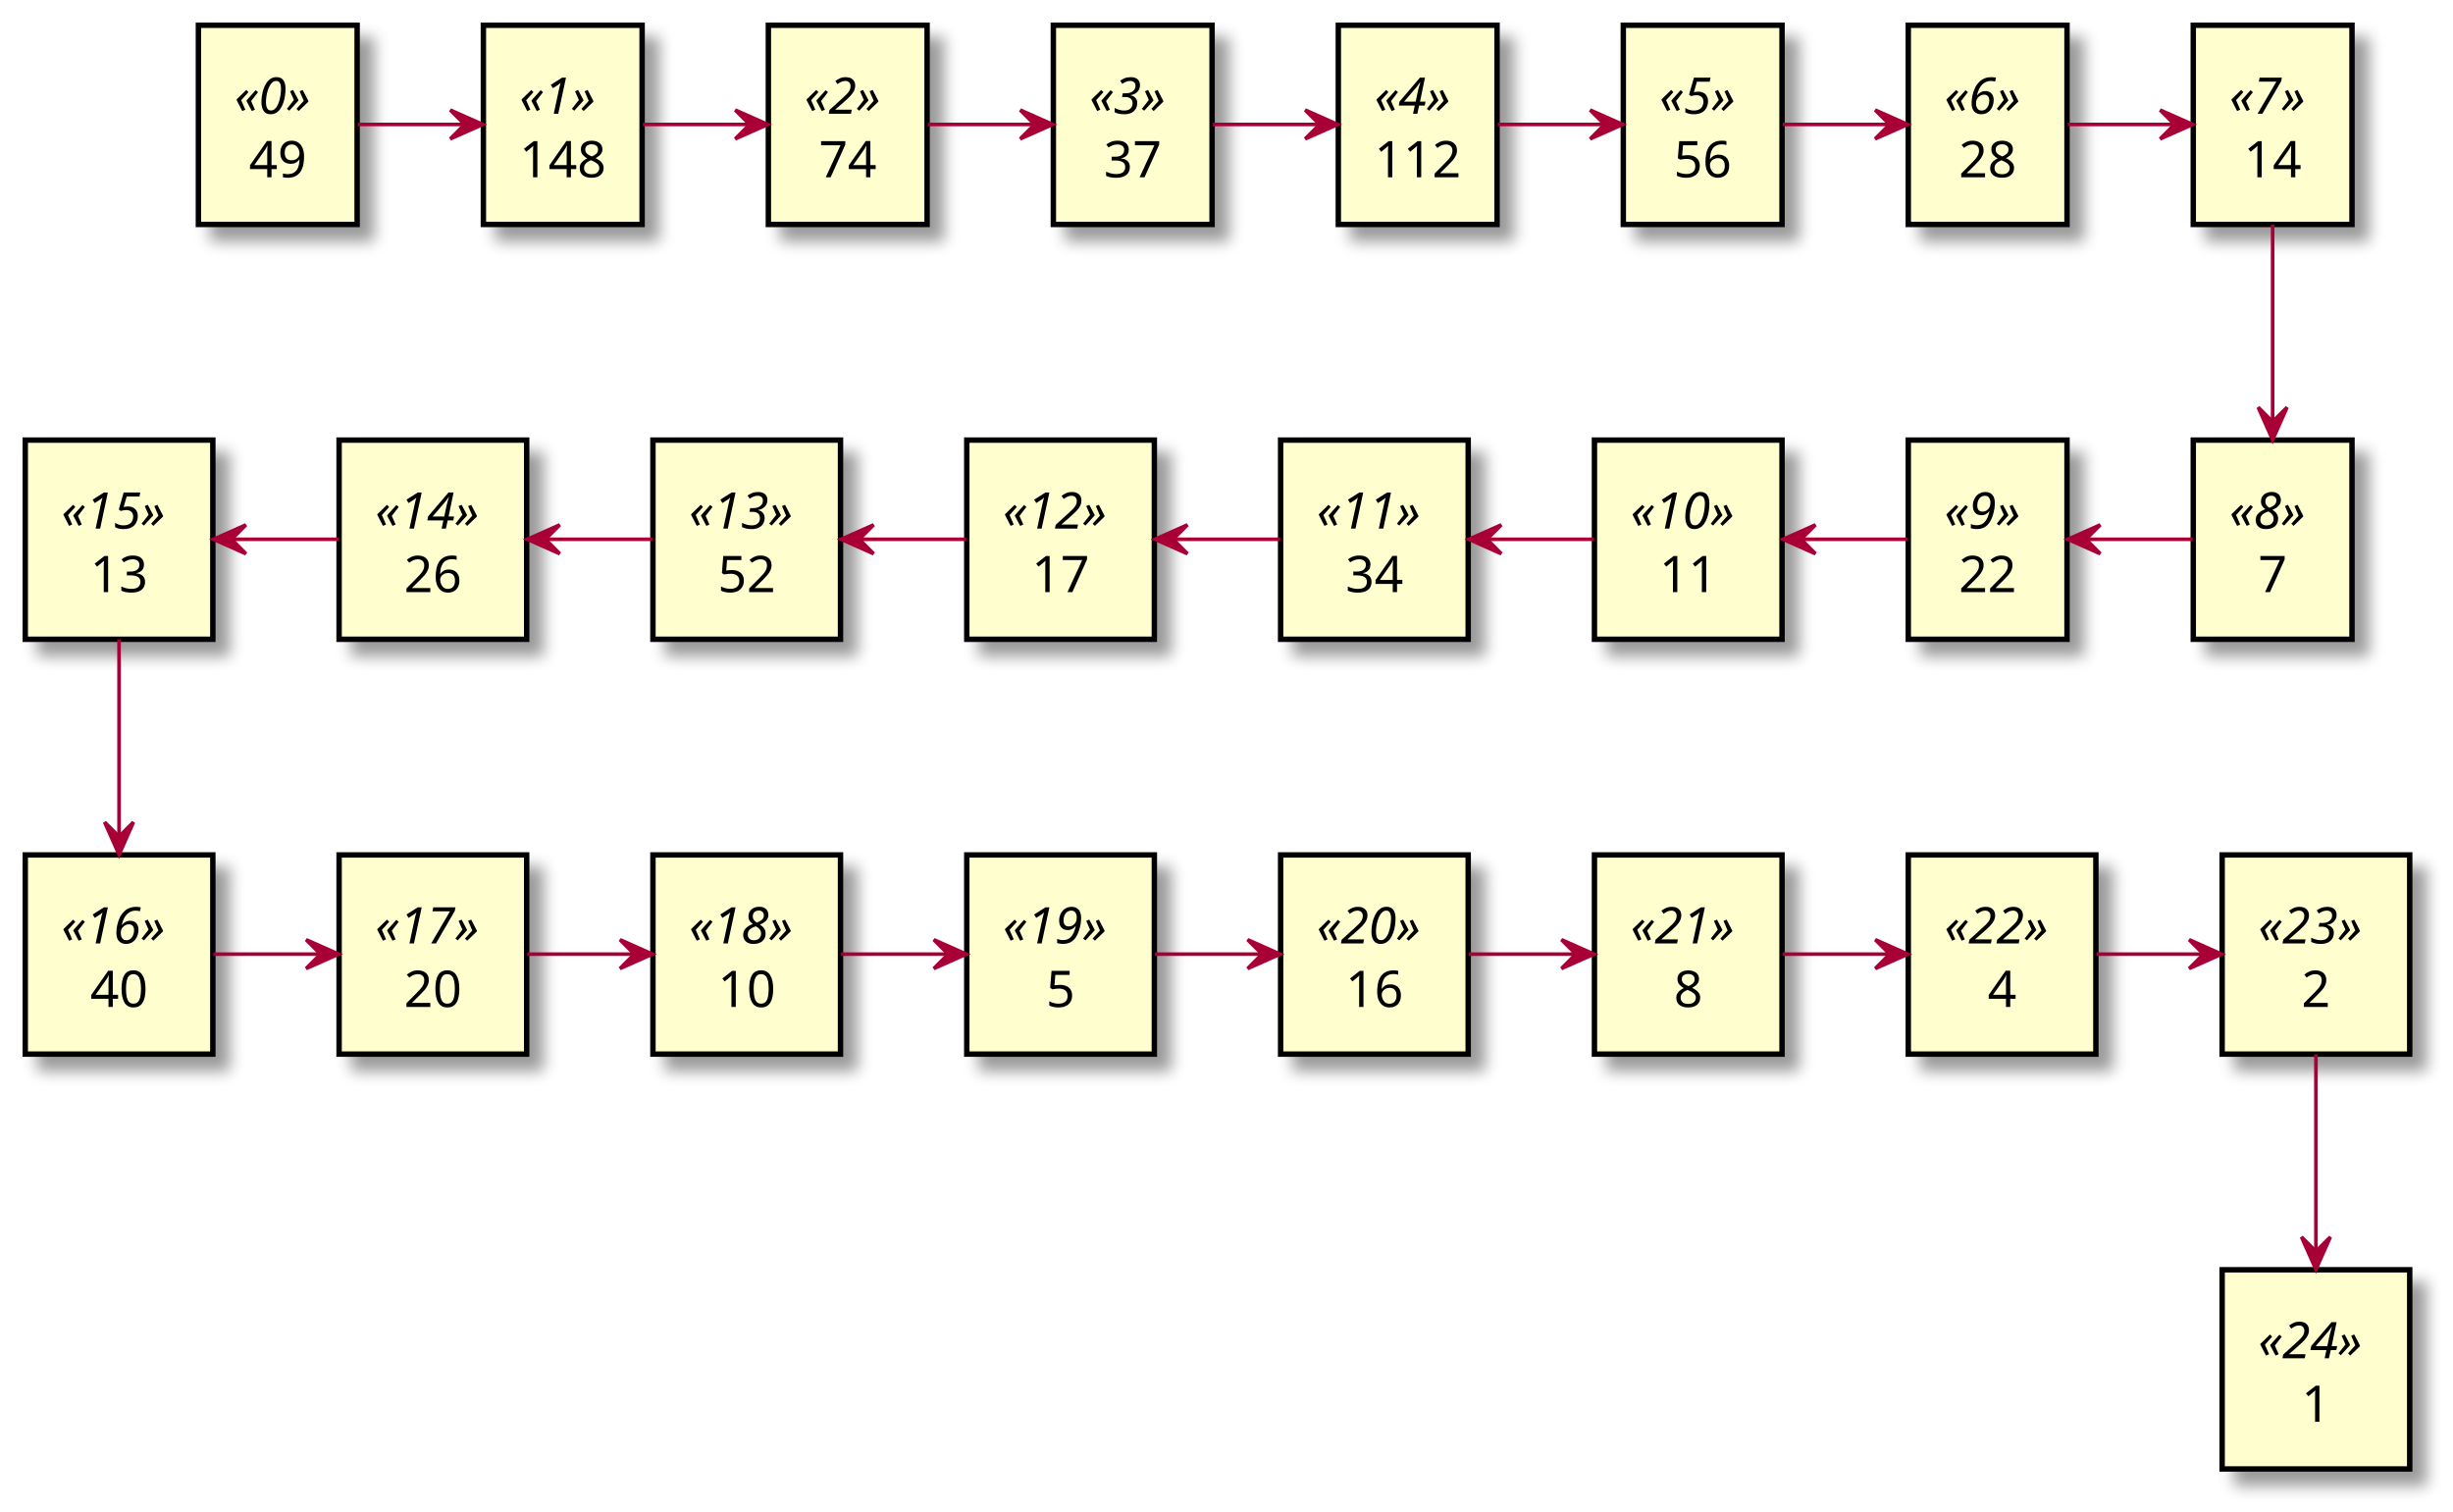
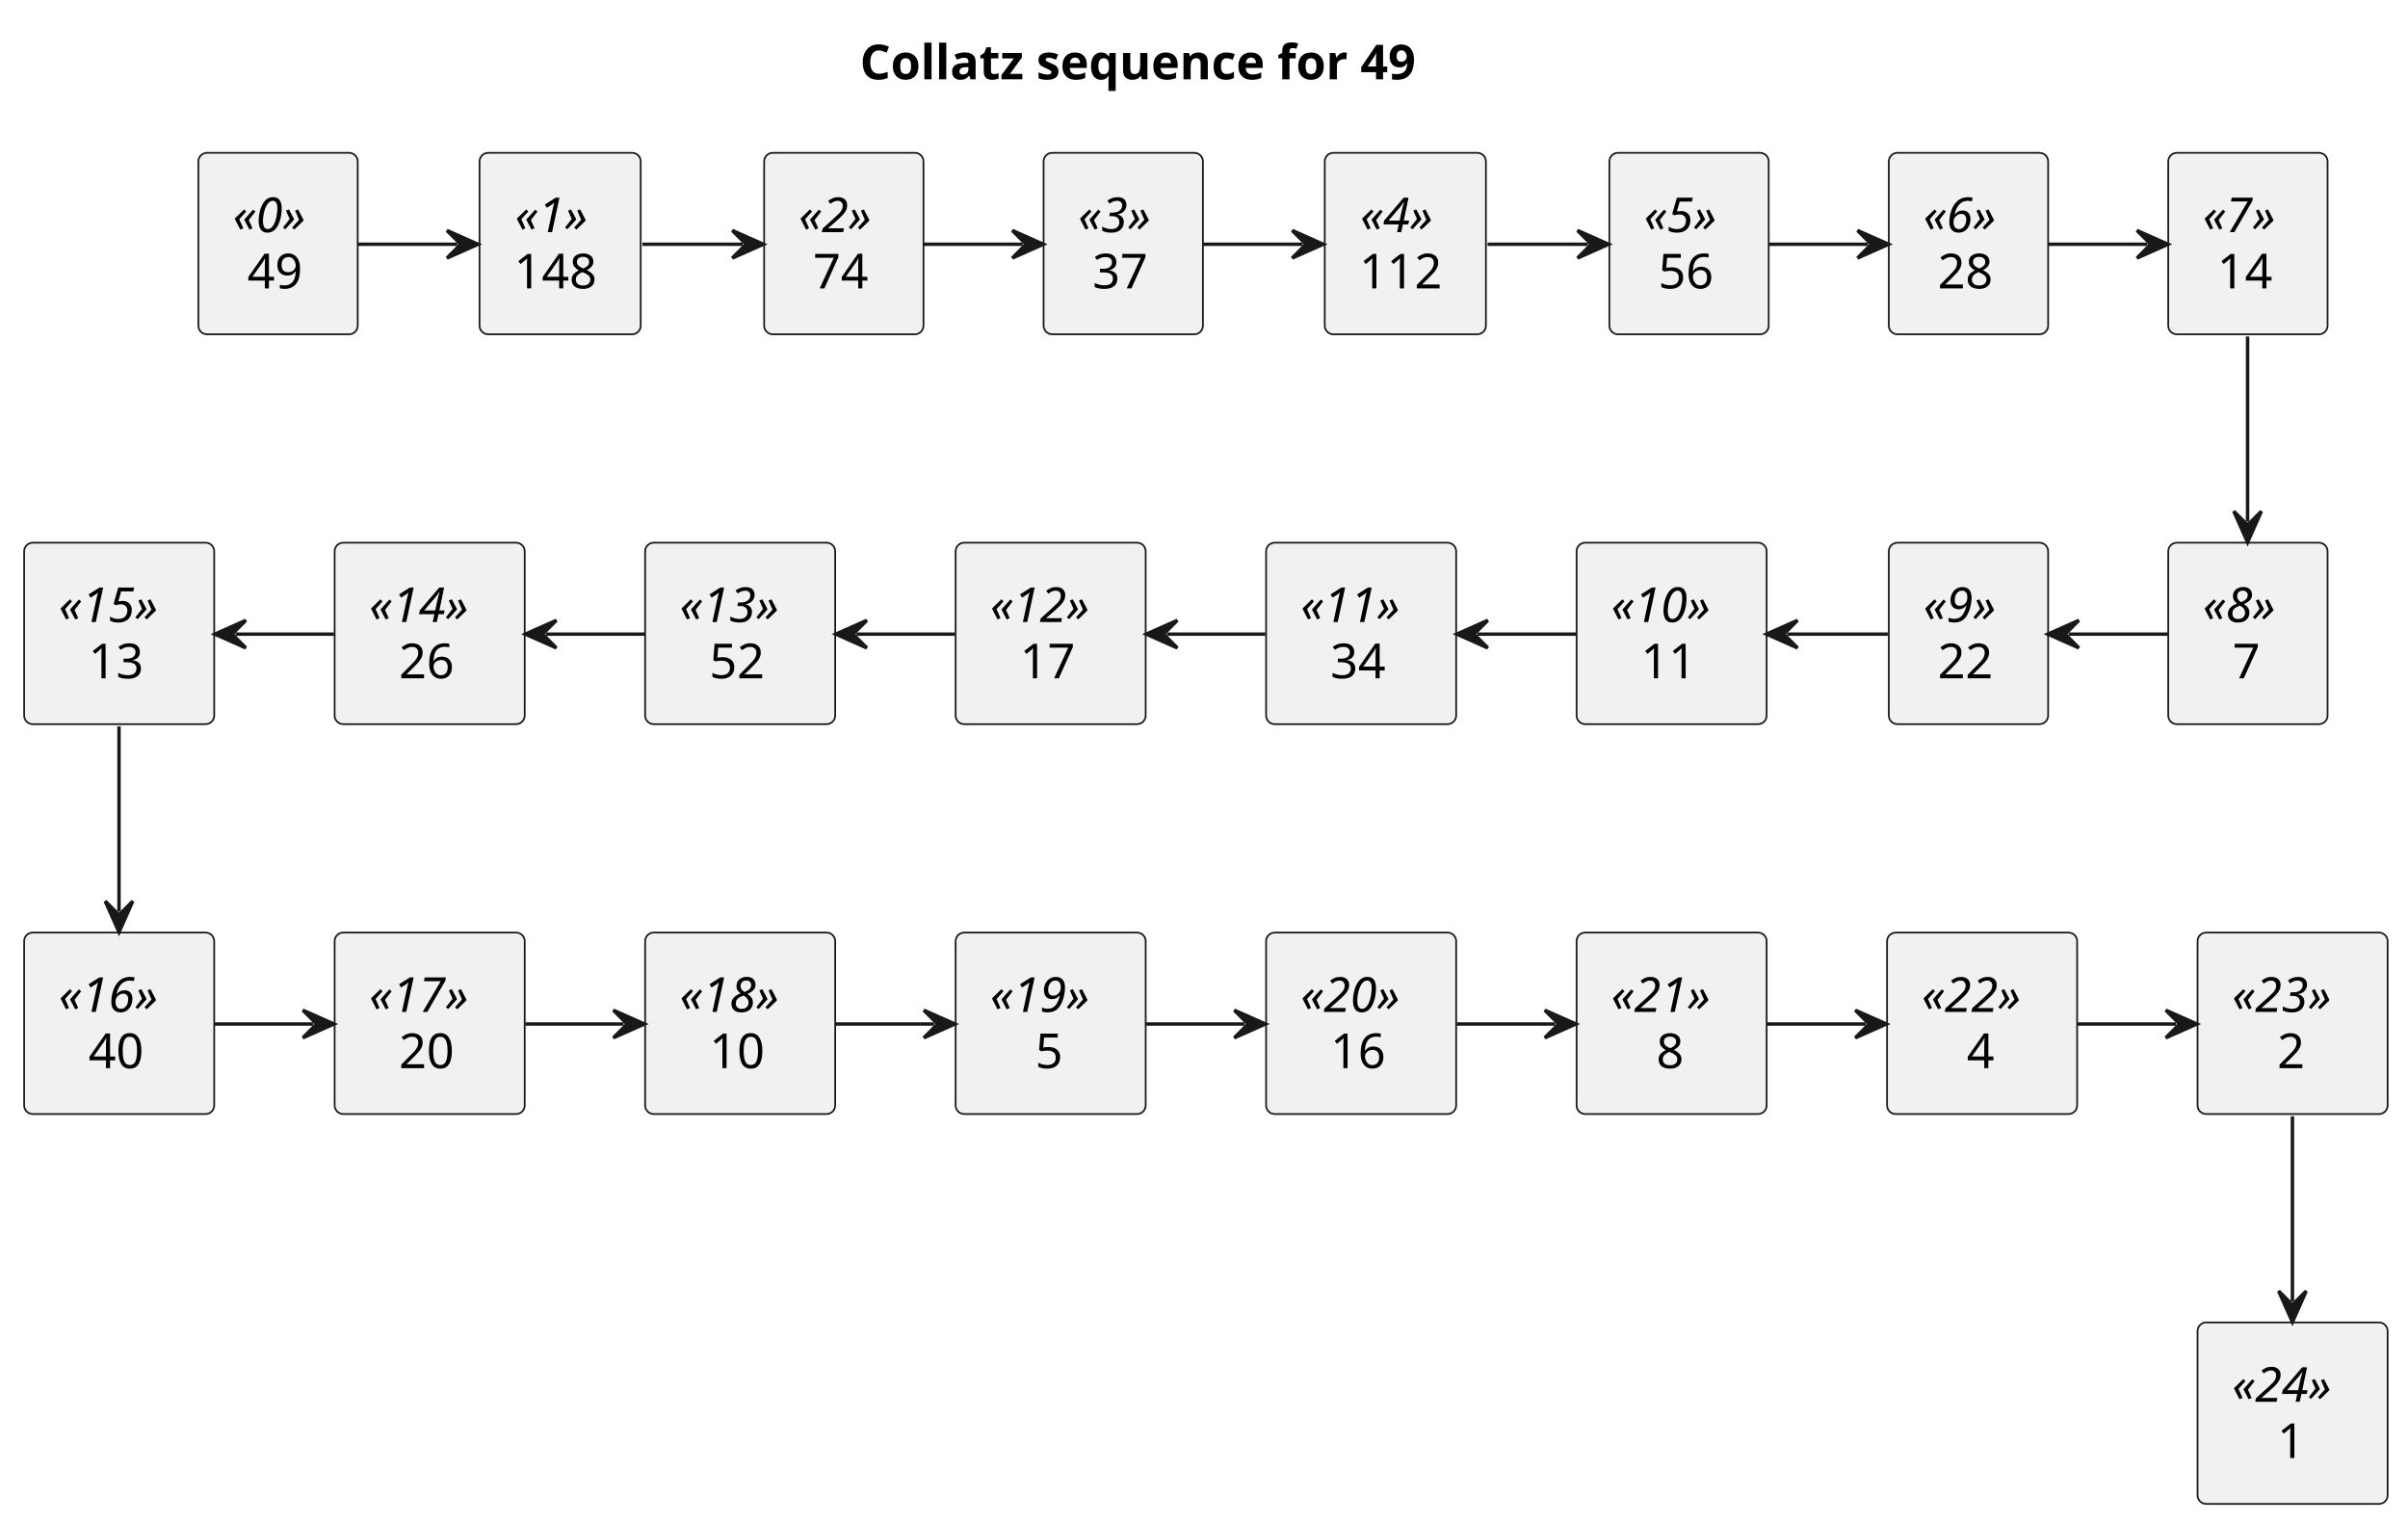
- <svg xmlns="http://www.w3.org/2000/svg" contentScriptType="application/ecmascript" contentStyleType="text/css" height="419px" preserveAspectRatio="none" style="width:680px;height:419px;background:#FFFFFF;" version="1.1" viewBox="0 0 680 419" width="680px" zoomAndPan="magnify">
-   <defs>
-     <filter height="300%" id="f8ib0x39ztjgq" width="300%" x="-1" y="-1">
-       <feGaussianBlur result="blurOut" stdDeviation="2.0" />
-       <feColorMatrix in="blurOut" result="blurOut2" type="matrix" values="0 0 0 0 0 0 0 0 0 0 0 0 0 0 0 0 0 0 .4 0" />
-       <feOffset dx="4.0" dy="4.0" in="blurOut2" result="blurOut3" />
-       <feBlend in="SourceGraphic" in2="blurOut3" mode="normal" />
-     </filter>
-   </defs>
+ <svg xmlns="http://www.w3.org/2000/svg" contentStyleType="text/css" height="441px" preserveAspectRatio="none" style="width:698px;height:441px;background:#FFFFFF;" version="1.1" viewBox="0 0 698 441" width="698px" zoomAndPan="magnify">
+   <defs />
  <g>
-     <rect fill="#FEFECE" filter="url(#f8ib0x39ztjgq)" height="55.219" style="stroke:#000000;stroke-width:1.5;" width="44" x="55" y="7" />
-     <text fill="#000000" font-family="sans-serif" font-size="14" font-style="italic" lengthAdjust="spacing" textLength="24" x="65" y="31.533">«0»</text>
-     <text fill="#000000" font-family="sans-serif" font-size="14" lengthAdjust="spacing" textLength="16" x="69" y="49.143">49</text>
-     <rect fill="#FEFECE" filter="url(#f8ib0x39ztjgq)" height="55.219" style="stroke:#000000;stroke-width:1.5;" width="44" x="134" y="7" />
-     <text fill="#000000" font-family="sans-serif" font-size="14" font-style="italic" lengthAdjust="spacing" textLength="24" x="144" y="31.533">«1»</text>
-     <text fill="#000000" font-family="sans-serif" font-size="14" lengthAdjust="spacing" textLength="24" x="144" y="49.143">148</text>
-     <rect fill="#FEFECE" filter="url(#f8ib0x39ztjgq)" height="55.219" style="stroke:#000000;stroke-width:1.5;" width="44" x="213" y="7" />
-     <text fill="#000000" font-family="sans-serif" font-size="14" font-style="italic" lengthAdjust="spacing" textLength="24" x="223" y="31.533">«2»</text>
-     <text fill="#000000" font-family="sans-serif" font-size="14" lengthAdjust="spacing" textLength="16" x="227" y="49.143">74</text>
-     <rect fill="#FEFECE" filter="url(#f8ib0x39ztjgq)" height="55.219" style="stroke:#000000;stroke-width:1.5;" width="44" x="292" y="7" />
-     <text fill="#000000" font-family="sans-serif" font-size="14" font-style="italic" lengthAdjust="spacing" textLength="24" x="302" y="31.533">«3»</text>
-     <text fill="#000000" font-family="sans-serif" font-size="14" lengthAdjust="spacing" textLength="16" x="306" y="49.143">37</text>
-     <rect fill="#FEFECE" filter="url(#f8ib0x39ztjgq)" height="55.219" style="stroke:#000000;stroke-width:1.5;" width="44" x="371" y="7" />
-     <text fill="#000000" font-family="sans-serif" font-size="14" font-style="italic" lengthAdjust="spacing" textLength="24" x="381" y="31.533">«4»</text>
-     <text fill="#000000" font-family="sans-serif" font-size="14" lengthAdjust="spacing" textLength="24" x="381" y="49.143">112</text>
-     <rect fill="#FEFECE" filter="url(#f8ib0x39ztjgq)" height="55.219" style="stroke:#000000;stroke-width:1.5;" width="44" x="450" y="7" />
-     <text fill="#000000" font-family="sans-serif" font-size="14" font-style="italic" lengthAdjust="spacing" textLength="24" x="460" y="31.533">«5»</text>
-     <text fill="#000000" font-family="sans-serif" font-size="14" lengthAdjust="spacing" textLength="16" x="464" y="49.143">56</text>
-     <rect fill="#FEFECE" filter="url(#f8ib0x39ztjgq)" height="55.219" style="stroke:#000000;stroke-width:1.5;" width="44" x="529" y="7" />
-     <text fill="#000000" font-family="sans-serif" font-size="14" font-style="italic" lengthAdjust="spacing" textLength="24" x="539" y="31.533">«6»</text>
-     <text fill="#000000" font-family="sans-serif" font-size="14" lengthAdjust="spacing" textLength="16" x="543" y="49.143">28</text>
-     <rect fill="#FEFECE" filter="url(#f8ib0x39ztjgq)" height="55.219" style="stroke:#000000;stroke-width:1.5;" width="44" x="608" y="7" />
-     <text fill="#000000" font-family="sans-serif" font-size="14" font-style="italic" lengthAdjust="spacing" textLength="24" x="618" y="31.533">«7»</text>
-     <text fill="#000000" font-family="sans-serif" font-size="14" lengthAdjust="spacing" textLength="16" x="622" y="49.143">14</text>
-     <rect fill="#FEFECE" filter="url(#f8ib0x39ztjgq)" height="55.219" style="stroke:#000000;stroke-width:1.5;" width="44" x="608" y="122" />
-     <text fill="#000000" font-family="sans-serif" font-size="14" font-style="italic" lengthAdjust="spacing" textLength="24" x="618" y="146.533">«8»</text>
-     <text fill="#000000" font-family="sans-serif" font-size="14" lengthAdjust="spacing" textLength="8" x="626" y="164.143">7</text>
-     <rect fill="#FEFECE" filter="url(#f8ib0x39ztjgq)" height="55.219" style="stroke:#000000;stroke-width:1.5;" width="44" x="529" y="122" />
-     <text fill="#000000" font-family="sans-serif" font-size="14" font-style="italic" lengthAdjust="spacing" textLength="24" x="539" y="146.533">«9»</text>
-     <text fill="#000000" font-family="sans-serif" font-size="14" lengthAdjust="spacing" textLength="16" x="543" y="164.143">22</text>
-     <rect fill="#FEFECE" filter="url(#f8ib0x39ztjgq)" height="55.219" style="stroke:#000000;stroke-width:1.5;" width="52" x="442" y="122" />
-     <text fill="#000000" font-family="sans-serif" font-size="14" font-style="italic" lengthAdjust="spacing" textLength="32" x="452" y="146.533">«10»</text>
-     <text fill="#000000" font-family="sans-serif" font-size="14" lengthAdjust="spacing" textLength="16" x="460" y="164.143">11</text>
-     <rect fill="#FEFECE" filter="url(#f8ib0x39ztjgq)" height="55.219" style="stroke:#000000;stroke-width:1.5;" width="52" x="355" y="122" />
-     <text fill="#000000" font-family="sans-serif" font-size="14" font-style="italic" lengthAdjust="spacing" textLength="32" x="365" y="146.533">«11»</text>
-     <text fill="#000000" font-family="sans-serif" font-size="14" lengthAdjust="spacing" textLength="16" x="373" y="164.143">34</text>
-     <rect fill="#FEFECE" filter="url(#f8ib0x39ztjgq)" height="55.219" style="stroke:#000000;stroke-width:1.5;" width="52" x="268" y="122" />
-     <text fill="#000000" font-family="sans-serif" font-size="14" font-style="italic" lengthAdjust="spacing" textLength="32" x="278" y="146.533">«12»</text>
-     <text fill="#000000" font-family="sans-serif" font-size="14" lengthAdjust="spacing" textLength="16" x="286" y="164.143">17</text>
-     <rect fill="#FEFECE" filter="url(#f8ib0x39ztjgq)" height="55.219" style="stroke:#000000;stroke-width:1.5;" width="52" x="181" y="122" />
-     <text fill="#000000" font-family="sans-serif" font-size="14" font-style="italic" lengthAdjust="spacing" textLength="32" x="191" y="146.533">«13»</text>
-     <text fill="#000000" font-family="sans-serif" font-size="14" lengthAdjust="spacing" textLength="16" x="199" y="164.143">52</text>
-     <rect fill="#FEFECE" filter="url(#f8ib0x39ztjgq)" height="55.219" style="stroke:#000000;stroke-width:1.5;" width="52" x="94" y="122" />
-     <text fill="#000000" font-family="sans-serif" font-size="14" font-style="italic" lengthAdjust="spacing" textLength="32" x="104" y="146.533">«14»</text>
-     <text fill="#000000" font-family="sans-serif" font-size="14" lengthAdjust="spacing" textLength="16" x="112" y="164.143">26</text>
-     <rect fill="#FEFECE" filter="url(#f8ib0x39ztjgq)" height="55.219" style="stroke:#000000;stroke-width:1.5;" width="52" x="7" y="122" />
-     <text fill="#000000" font-family="sans-serif" font-size="14" font-style="italic" lengthAdjust="spacing" textLength="32" x="17" y="146.533">«15»</text>
-     <text fill="#000000" font-family="sans-serif" font-size="14" lengthAdjust="spacing" textLength="16" x="25" y="164.143">13</text>
-     <rect fill="#FEFECE" filter="url(#f8ib0x39ztjgq)" height="55.219" style="stroke:#000000;stroke-width:1.5;" width="52" x="7" y="237" />
-     <text fill="#000000" font-family="sans-serif" font-size="14" font-style="italic" lengthAdjust="spacing" textLength="32" x="17" y="261.533">«16»</text>
-     <text fill="#000000" font-family="sans-serif" font-size="14" lengthAdjust="spacing" textLength="16" x="25" y="279.143">40</text>
-     <rect fill="#FEFECE" filter="url(#f8ib0x39ztjgq)" height="55.219" style="stroke:#000000;stroke-width:1.5;" width="52" x="94" y="237" />
-     <text fill="#000000" font-family="sans-serif" font-size="14" font-style="italic" lengthAdjust="spacing" textLength="32" x="104" y="261.533">«17»</text>
-     <text fill="#000000" font-family="sans-serif" font-size="14" lengthAdjust="spacing" textLength="16" x="112" y="279.143">20</text>
-     <rect fill="#FEFECE" filter="url(#f8ib0x39ztjgq)" height="55.219" style="stroke:#000000;stroke-width:1.5;" width="52" x="181" y="237" />
-     <text fill="#000000" font-family="sans-serif" font-size="14" font-style="italic" lengthAdjust="spacing" textLength="32" x="191" y="261.533">«18»</text>
-     <text fill="#000000" font-family="sans-serif" font-size="14" lengthAdjust="spacing" textLength="16" x="199" y="279.143">10</text>
-     <rect fill="#FEFECE" filter="url(#f8ib0x39ztjgq)" height="55.219" style="stroke:#000000;stroke-width:1.5;" width="52" x="268" y="237" />
-     <text fill="#000000" font-family="sans-serif" font-size="14" font-style="italic" lengthAdjust="spacing" textLength="32" x="278" y="261.533">«19»</text>
-     <text fill="#000000" font-family="sans-serif" font-size="14" lengthAdjust="spacing" textLength="8" x="290" y="279.143">5</text>
-     <rect fill="#FEFECE" filter="url(#f8ib0x39ztjgq)" height="55.219" style="stroke:#000000;stroke-width:1.5;" width="52" x="355" y="237" />
-     <text fill="#000000" font-family="sans-serif" font-size="14" font-style="italic" lengthAdjust="spacing" textLength="32" x="365" y="261.533">«20»</text>
-     <text fill="#000000" font-family="sans-serif" font-size="14" lengthAdjust="spacing" textLength="16" x="373" y="279.143">16</text>
-     <rect fill="#FEFECE" filter="url(#f8ib0x39ztjgq)" height="55.219" style="stroke:#000000;stroke-width:1.5;" width="52" x="442" y="237" />
-     <text fill="#000000" font-family="sans-serif" font-size="14" font-style="italic" lengthAdjust="spacing" textLength="32" x="452" y="261.533">«21»</text>
-     <text fill="#000000" font-family="sans-serif" font-size="14" lengthAdjust="spacing" textLength="8" x="464" y="279.143">8</text>
-     <rect fill="#FEFECE" filter="url(#f8ib0x39ztjgq)" height="55.219" style="stroke:#000000;stroke-width:1.5;" width="52" x="529" y="237" />
-     <text fill="#000000" font-family="sans-serif" font-size="14" font-style="italic" lengthAdjust="spacing" textLength="32" x="539" y="261.533">«22»</text>
-     <text fill="#000000" font-family="sans-serif" font-size="14" lengthAdjust="spacing" textLength="8" x="551" y="279.143">4</text>
-     <rect fill="#FEFECE" filter="url(#f8ib0x39ztjgq)" height="55.219" style="stroke:#000000;stroke-width:1.5;" width="52" x="616" y="237" />
-     <text fill="#000000" font-family="sans-serif" font-size="14" font-style="italic" lengthAdjust="spacing" textLength="32" x="626" y="261.533">«23»</text>
-     <text fill="#000000" font-family="sans-serif" font-size="14" lengthAdjust="spacing" textLength="8" x="638" y="279.143">2</text>
-     <rect fill="#FEFECE" filter="url(#f8ib0x39ztjgq)" height="55.219" style="stroke:#000000;stroke-width:1.5;" width="52" x="616" y="352" />
-     <text fill="#000000" font-family="sans-serif" font-size="14" font-style="italic" lengthAdjust="spacing" textLength="32" x="626" y="376.533">«24»</text>
-     <text fill="#000000" font-family="sans-serif" font-size="14" lengthAdjust="spacing" textLength="8" x="638" y="394.143">1</text>
-     <path d="M99.22,34.5 C109.04,34.5 118.86,34.5 128.68,34.5 " fill="none" id="49-to-148" style="stroke:#A80036;stroke-width:1.0;" />
-     <polygon fill="#A80036" points="133.82,34.5,124.82,30.5,128.82,34.5,124.82,38.5,133.82,34.5" style="stroke:#A80036;stroke-width:1.0;" />
-     <path d="M178.22,34.5 C188.04,34.5 197.86,34.5 207.68,34.5 " fill="none" id="148-to-74" style="stroke:#A80036;stroke-width:1.0;" />
-     <polygon fill="#A80036" points="212.82,34.5,203.82,30.5,207.82,34.5,203.82,38.5,212.82,34.5" style="stroke:#A80036;stroke-width:1.0;" />
-     <path d="M257.22,34.5 C267.04,34.5 276.86,34.5 286.68,34.5 " fill="none" id="74-to-37" style="stroke:#A80036;stroke-width:1.0;" />
-     <polygon fill="#A80036" points="291.82,34.5,282.82,30.5,286.82,34.5,282.82,38.5,291.82,34.5" style="stroke:#A80036;stroke-width:1.0;" />
-     <path d="M336.22,34.5 C346.04,34.5 355.86,34.5 365.68,34.5 " fill="none" id="37-to-112" style="stroke:#A80036;stroke-width:1.0;" />
-     <polygon fill="#A80036" points="370.82,34.5,361.82,30.5,365.82,34.5,361.82,38.5,370.82,34.5" style="stroke:#A80036;stroke-width:1.0;" />
-     <path d="M415.22,34.5 C425.04,34.5 434.86,34.5 444.68,34.5 " fill="none" id="112-to-56" style="stroke:#A80036;stroke-width:1.0;" />
-     <polygon fill="#A80036" points="449.82,34.5,440.82,30.5,444.82,34.5,440.82,38.5,449.82,34.5" style="stroke:#A80036;stroke-width:1.0;" />
-     <path d="M494.22,34.5 C504.04,34.5 513.86,34.5 523.68,34.5 " fill="none" id="56-to-28" style="stroke:#A80036;stroke-width:1.0;" />
-     <polygon fill="#A80036" points="528.82,34.5,519.82,30.5,523.82,34.5,519.82,38.5,528.82,34.5" style="stroke:#A80036;stroke-width:1.0;" />
-     <path d="M573.22,34.5 C583.04,34.5 592.86,34.5 602.68,34.5 " fill="none" id="28-to-14" style="stroke:#A80036;stroke-width:1.0;" />
-     <polygon fill="#A80036" points="607.82,34.5,598.82,30.5,602.82,34.5,598.82,38.5,607.82,34.5" style="stroke:#A80036;stroke-width:1.0;" />
-     <path d="M630,62.28 C630,78.6 630,99.56 630,116.72 " fill="none" id="14-to-7" style="stroke:#A80036;stroke-width:1.0;" />
-     <polygon fill="#A80036" points="630,121.91,634,112.91,630,116.91,626,112.91,630,121.91" style="stroke:#A80036;stroke-width:1.0;" />
-     <path d="M578.35,149.5 C588.18,149.5 598,149.5 607.82,149.5 " fill="none" id="22-backto-7" style="stroke:#A80036;stroke-width:1.0;" />
-     <polygon fill="#A80036" points="573.22,149.5,582.22,153.5,578.22,149.5,582.22,145.5,573.22,149.5" style="stroke:#A80036;stroke-width:1.0;" />
-     <path d="M499.39,149.5 C509.21,149.5 519.02,149.5 528.84,149.5 " fill="none" id="11-backto-22" style="stroke:#A80036;stroke-width:1.0;" />
-     <polygon fill="#A80036" points="494.26,149.5,503.26,153.5,499.26,149.5,503.26,145.5,494.26,149.5" style="stroke:#A80036;stroke-width:1.0;" />
-     <path d="M412.32,149.5 C422.17,149.5 432.01,149.5 441.86,149.5 " fill="none" id="34-backto-11" style="stroke:#A80036;stroke-width:1.0;" />
-     <polygon fill="#A80036" points="407.17,149.5,416.17,153.5,412.17,149.5,416.17,145.5,407.17,149.5" style="stroke:#A80036;stroke-width:1.0;" />
-     <path d="M325.32,149.5 C335.17,149.5 345.01,149.5 354.86,149.5 " fill="none" id="17-backto-34" style="stroke:#A80036;stroke-width:1.0;" />
-     <polygon fill="#A80036" points="320.17,149.5,329.17,153.5,325.17,149.5,329.17,145.5,320.17,149.5" style="stroke:#A80036;stroke-width:1.0;" />
-     <path d="M238.32,149.5 C248.17,149.5 258.01,149.5 267.86,149.5 " fill="none" id="52-backto-17" style="stroke:#A80036;stroke-width:1.0;" />
-     <polygon fill="#A80036" points="233.17,149.5,242.17,153.5,238.17,149.5,242.17,145.5,233.17,149.5" style="stroke:#A80036;stroke-width:1.0;" />
-     <path d="M151.32,149.5 C161.17,149.5 171.01,149.5 180.86,149.5 " fill="none" id="26-backto-52" style="stroke:#A80036;stroke-width:1.0;" />
-     <polygon fill="#A80036" points="146.17,149.5,155.17,153.5,151.17,149.5,155.17,145.5,146.17,149.5" style="stroke:#A80036;stroke-width:1.0;" />
-     <path d="M64.32,149.5 C74.17,149.5 84.01,149.5 93.86,149.5 " fill="none" id="13-backto-26" style="stroke:#A80036;stroke-width:1.0;" />
-     <polygon fill="#A80036" points="59.17,149.5,68.17,153.5,64.17,149.5,68.17,145.5,59.17,149.5" style="stroke:#A80036;stroke-width:1.0;" />
-     <path d="M33,177.28 C33,193.6 33,214.56 33,231.72 " fill="none" id="13-to-40" style="stroke:#A80036;stroke-width:1.0;" />
-     <polygon fill="#A80036" points="33,236.91,37,227.91,33,231.91,29,227.91,33,236.91" style="stroke:#A80036;stroke-width:1.0;" />
-     <path d="M59.17,264.5 C69.02,264.5 78.86,264.5 88.71,264.5 " fill="none" id="40-to-20" style="stroke:#A80036;stroke-width:1.0;" />
-     <polygon fill="#A80036" points="93.86,264.5,84.86,260.5,88.86,264.5,84.86,268.5,93.86,264.5" style="stroke:#A80036;stroke-width:1.0;" />
-     <path d="M146.17,264.5 C156.02,264.5 165.86,264.5 175.71,264.5 " fill="none" id="20-to-10" style="stroke:#A80036;stroke-width:1.0;" />
-     <polygon fill="#A80036" points="180.86,264.5,171.86,260.5,175.86,264.5,171.86,268.5,180.86,264.5" style="stroke:#A80036;stroke-width:1.0;" />
-     <path d="M233.17,264.5 C243.02,264.5 252.86,264.5 262.71,264.5 " fill="none" id="10-to-5" style="stroke:#A80036;stroke-width:1.0;" />
-     <polygon fill="#A80036" points="267.86,264.5,258.86,260.5,262.86,264.5,258.86,268.5,267.86,264.5" style="stroke:#A80036;stroke-width:1.0;" />
-     <path d="M320.17,264.5 C330.02,264.5 339.86,264.5 349.71,264.5 " fill="none" id="5-to-16" style="stroke:#A80036;stroke-width:1.0;" />
-     <polygon fill="#A80036" points="354.86,264.5,345.86,260.5,349.86,264.5,345.86,268.5,354.86,264.5" style="stroke:#A80036;stroke-width:1.0;" />
-     <path d="M407.17,264.5 C417.02,264.5 426.86,264.5 436.71,264.5 " fill="none" id="16-to-8" style="stroke:#A80036;stroke-width:1.0;" />
-     <polygon fill="#A80036" points="441.86,264.5,432.86,260.5,436.86,264.5,432.86,268.5,441.86,264.5" style="stroke:#A80036;stroke-width:1.0;" />
-     <path d="M494.17,264.5 C504.02,264.5 513.86,264.5 523.71,264.5 " fill="none" id="8-to-4" style="stroke:#A80036;stroke-width:1.0;" />
-     <polygon fill="#A80036" points="528.86,264.5,519.86,260.5,523.86,264.5,519.86,268.5,528.86,264.5" style="stroke:#A80036;stroke-width:1.0;" />
-     <path d="M581.17,264.5 C591.02,264.5 600.86,264.5 610.71,264.5 " fill="none" id="4-to-2" style="stroke:#A80036;stroke-width:1.0;" />
-     <polygon fill="#A80036" points="615.86,264.5,606.86,260.5,610.86,264.5,606.86,268.5,615.86,264.5" style="stroke:#A80036;stroke-width:1.0;" />
-     <path d="M642,292.28 C642,308.6 642,329.56 642,346.72 " fill="none" id="2-to-1" style="stroke:#A80036;stroke-width:1.0;" />
-     <polygon fill="#A80036" points="642,351.91,646,342.91,642,346.91,638,342.91,642,351.91" style="stroke:#A80036;stroke-width:1.0;" />
+     <text fill="#000000" font-family="sans-serif" font-size="14" font-weight="bold" lengthAdjust="spacing" textLength="185.568" x="249.264" y="22.995">Collatz sequence for 49</text>
+     <g id="elem_49">
+       <rect fill="#F1F1F1" height="52.594" rx="2.5" ry="2.5" style="stroke:#181818;stroke-width:0.5;" width="46.188" x="57.5" y="44.297" />
+       <text fill="#000000" font-family="sans-serif" font-size="14" font-style="italic" lengthAdjust="spacing" textLength="26.189" x="67.5" y="67.292">«0»</text>
+       <text fill="#000000" font-family="sans-serif" font-size="14" lengthAdjust="spacing" textLength="17.814" x="71.687" y="83.589">49</text>
+     </g>
+     <g id="elem_148">
+       <rect fill="#F1F1F1" height="52.594" rx="2.5" ry="2.5" style="stroke:#181818;stroke-width:0.5;" width="46.722" x="139" y="44.297" />
+       <text fill="#000000" font-family="sans-serif" font-size="14" font-style="italic" lengthAdjust="spacing" textLength="26.189" x="149.267" y="67.292">«1»</text>
+       <text fill="#000000" font-family="sans-serif" font-size="14" lengthAdjust="spacing" textLength="26.722" x="149" y="83.589">148</text>
+     </g>
+     <g id="elem_74">
+       <rect fill="#F1F1F1" height="52.594" rx="2.5" ry="2.5" style="stroke:#181818;stroke-width:0.5;" width="46.188" x="221.5" y="44.297" />
+       <text fill="#000000" font-family="sans-serif" font-size="14" font-style="italic" lengthAdjust="spacing" textLength="26.189" x="231.5" y="67.292">«2»</text>
+       <text fill="#000000" font-family="sans-serif" font-size="14" lengthAdjust="spacing" textLength="17.814" x="235.687" y="83.589">74</text>
+     </g>
+     <g id="elem_37">
+       <rect fill="#F1F1F1" height="52.594" rx="2.5" ry="2.5" style="stroke:#181818;stroke-width:0.5;" width="46.188" x="302.5" y="44.297" />
+       <text fill="#000000" font-family="sans-serif" font-size="14" font-style="italic" lengthAdjust="spacing" textLength="26.189" x="312.5" y="67.292">«3»</text>
+       <text fill="#000000" font-family="sans-serif" font-size="14" lengthAdjust="spacing" textLength="17.814" x="316.687" y="83.589">37</text>
+     </g>
+     <g id="elem_112">
+       <rect fill="#F1F1F1" height="52.594" rx="2.5" ry="2.5" style="stroke:#181818;stroke-width:0.5;" width="46.722" x="384" y="44.297" />
+       <text fill="#000000" font-family="sans-serif" font-size="14" font-style="italic" lengthAdjust="spacing" textLength="26.189" x="394.267" y="67.292">«4»</text>
+       <text fill="#000000" font-family="sans-serif" font-size="14" lengthAdjust="spacing" textLength="26.722" x="394" y="83.589">112</text>
+     </g>
+     <g id="elem_56">
+       <rect fill="#F1F1F1" height="52.594" rx="2.5" ry="2.5" style="stroke:#181818;stroke-width:0.5;" width="46.188" x="466.5" y="44.297" />
+       <text fill="#000000" font-family="sans-serif" font-size="14" font-style="italic" lengthAdjust="spacing" textLength="26.189" x="476.5" y="67.292">«5»</text>
+       <text fill="#000000" font-family="sans-serif" font-size="14" lengthAdjust="spacing" textLength="17.814" x="480.687" y="83.589">56</text>
+     </g>
+     <g id="elem_28">
+       <rect fill="#F1F1F1" height="52.594" rx="2.5" ry="2.5" style="stroke:#181818;stroke-width:0.5;" width="46.188" x="547.5" y="44.297" />
+       <text fill="#000000" font-family="sans-serif" font-size="14" font-style="italic" lengthAdjust="spacing" textLength="26.189" x="557.5" y="67.292">«6»</text>
+       <text fill="#000000" font-family="sans-serif" font-size="14" lengthAdjust="spacing" textLength="17.814" x="561.687" y="83.589">28</text>
+     </g>
+     <g id="elem_14">
+       <rect fill="#F1F1F1" height="52.594" rx="2.5" ry="2.5" style="stroke:#181818;stroke-width:0.5;" width="46.188" x="628.5" y="44.297" />
+       <text fill="#000000" font-family="sans-serif" font-size="14" font-style="italic" lengthAdjust="spacing" textLength="26.189" x="638.5" y="67.292">«7»</text>
+       <text fill="#000000" font-family="sans-serif" font-size="14" lengthAdjust="spacing" textLength="17.814" x="642.687" y="83.589">14</text>
+     </g>
+     <g id="elem_7">
+       <rect fill="#F1F1F1" height="52.594" rx="2.5" ry="2.5" style="stroke:#181818;stroke-width:0.5;" width="46.188" x="628.5" y="157.297" />
+       <text fill="#000000" font-family="sans-serif" font-size="14" font-style="italic" lengthAdjust="spacing" textLength="26.189" x="638.5" y="180.292">«8»</text>
+       <text fill="#000000" font-family="sans-serif" font-size="14" lengthAdjust="spacing" textLength="8.907" x="647.141" y="196.589">7</text>
+     </g>
+     <g id="elem_22">
+       <rect fill="#F1F1F1" height="52.594" rx="2.5" ry="2.5" style="stroke:#181818;stroke-width:0.5;" width="46.188" x="547.5" y="157.297" />
+       <text fill="#000000" font-family="sans-serif" font-size="14" font-style="italic" lengthAdjust="spacing" textLength="26.189" x="557.5" y="180.292">«9»</text>
+       <text fill="#000000" font-family="sans-serif" font-size="14" lengthAdjust="spacing" textLength="17.814" x="561.687" y="196.589">22</text>
+     </g>
+     <g id="elem_11">
+       <rect fill="#F1F1F1" height="52.594" rx="2.5" ry="2.5" style="stroke:#181818;stroke-width:0.5;" width="55.096" x="457" y="157.297" />
+       <text fill="#000000" font-family="sans-serif" font-size="14" font-style="italic" lengthAdjust="spacing" textLength="35.096" x="467" y="180.292">«10»</text>
+       <text fill="#000000" font-family="sans-serif" font-size="14" lengthAdjust="spacing" textLength="17.814" x="475.641" y="196.589">11</text>
+     </g>
+     <g id="elem_34">
+       <rect fill="#F1F1F1" height="52.594" rx="2.5" ry="2.5" style="stroke:#181818;stroke-width:0.5;" width="55.096" x="367" y="157.297" />
+       <text fill="#000000" font-family="sans-serif" font-size="14" font-style="italic" lengthAdjust="spacing" textLength="35.096" x="377" y="180.292">«11»</text>
+       <text fill="#000000" font-family="sans-serif" font-size="14" lengthAdjust="spacing" textLength="17.814" x="385.641" y="196.589">34</text>
+     </g>
+     <g id="elem_17">
+       <rect fill="#F1F1F1" height="52.594" rx="2.5" ry="2.5" style="stroke:#181818;stroke-width:0.5;" width="55.096" x="277" y="157.297" />
+       <text fill="#000000" font-family="sans-serif" font-size="14" font-style="italic" lengthAdjust="spacing" textLength="35.096" x="287" y="180.292">«12»</text>
+       <text fill="#000000" font-family="sans-serif" font-size="14" lengthAdjust="spacing" textLength="17.814" x="295.641" y="196.589">17</text>
+     </g>
+     <g id="elem_52">
+       <rect fill="#F1F1F1" height="52.594" rx="2.5" ry="2.5" style="stroke:#181818;stroke-width:0.5;" width="55.096" x="187" y="157.297" />
+       <text fill="#000000" font-family="sans-serif" font-size="14" font-style="italic" lengthAdjust="spacing" textLength="35.096" x="197" y="180.292">«13»</text>
+       <text fill="#000000" font-family="sans-serif" font-size="14" lengthAdjust="spacing" textLength="17.814" x="205.641" y="196.589">52</text>
+     </g>
+     <g id="elem_26">
+       <rect fill="#F1F1F1" height="52.594" rx="2.5" ry="2.5" style="stroke:#181818;stroke-width:0.5;" width="55.096" x="97" y="157.297" />
+       <text fill="#000000" font-family="sans-serif" font-size="14" font-style="italic" lengthAdjust="spacing" textLength="35.096" x="107" y="180.292">«14»</text>
+       <text fill="#000000" font-family="sans-serif" font-size="14" lengthAdjust="spacing" textLength="17.814" x="115.641" y="196.589">26</text>
+     </g>
+     <g id="elem_13">
+       <rect fill="#F1F1F1" height="52.594" rx="2.5" ry="2.5" style="stroke:#181818;stroke-width:0.5;" width="55.096" x="7" y="157.297" />
+       <text fill="#000000" font-family="sans-serif" font-size="14" font-style="italic" lengthAdjust="spacing" textLength="35.096" x="17" y="180.292">«15»</text>
+       <text fill="#000000" font-family="sans-serif" font-size="14" lengthAdjust="spacing" textLength="17.814" x="25.641" y="196.589">13</text>
+     </g>
+     <g id="elem_40">
+       <rect fill="#F1F1F1" height="52.594" rx="2.5" ry="2.5" style="stroke:#181818;stroke-width:0.5;" width="55.096" x="7" y="270.297" />
+       <text fill="#000000" font-family="sans-serif" font-size="14" font-style="italic" lengthAdjust="spacing" textLength="35.096" x="17" y="293.292">«16»</text>
+       <text fill="#000000" font-family="sans-serif" font-size="14" lengthAdjust="spacing" textLength="17.814" x="25.641" y="309.589">40</text>
+     </g>
+     <g id="elem_20">
+       <rect fill="#F1F1F1" height="52.594" rx="2.5" ry="2.5" style="stroke:#181818;stroke-width:0.5;" width="55.096" x="97" y="270.297" />
+       <text fill="#000000" font-family="sans-serif" font-size="14" font-style="italic" lengthAdjust="spacing" textLength="35.096" x="107" y="293.292">«17»</text>
+       <text fill="#000000" font-family="sans-serif" font-size="14" lengthAdjust="spacing" textLength="17.814" x="115.641" y="309.589">20</text>
+     </g>
+     <g id="elem_10">
+       <rect fill="#F1F1F1" height="52.594" rx="2.5" ry="2.5" style="stroke:#181818;stroke-width:0.5;" width="55.096" x="187" y="270.297" />
+       <text fill="#000000" font-family="sans-serif" font-size="14" font-style="italic" lengthAdjust="spacing" textLength="35.096" x="197" y="293.292">«18»</text>
+       <text fill="#000000" font-family="sans-serif" font-size="14" lengthAdjust="spacing" textLength="17.814" x="205.641" y="309.589">10</text>
+     </g>
+     <g id="elem_5">
+       <rect fill="#F1F1F1" height="52.594" rx="2.5" ry="2.5" style="stroke:#181818;stroke-width:0.5;" width="55.096" x="277" y="270.297" />
+       <text fill="#000000" font-family="sans-serif" font-size="14" font-style="italic" lengthAdjust="spacing" textLength="35.096" x="287" y="293.292">«19»</text>
+       <text fill="#000000" font-family="sans-serif" font-size="14" lengthAdjust="spacing" textLength="8.907" x="300.094" y="309.589">5</text>
+     </g>
+     <g id="elem_16">
+       <rect fill="#F1F1F1" height="52.594" rx="2.5" ry="2.5" style="stroke:#181818;stroke-width:0.5;" width="55.096" x="367" y="270.297" />
+       <text fill="#000000" font-family="sans-serif" font-size="14" font-style="italic" lengthAdjust="spacing" textLength="35.096" x="377" y="293.292">«20»</text>
+       <text fill="#000000" font-family="sans-serif" font-size="14" lengthAdjust="spacing" textLength="17.814" x="385.641" y="309.589">16</text>
+     </g>
+     <g id="elem_8">
+       <rect fill="#F1F1F1" height="52.594" rx="2.5" ry="2.5" style="stroke:#181818;stroke-width:0.5;" width="55.096" x="457" y="270.297" />
+       <text fill="#000000" font-family="sans-serif" font-size="14" font-style="italic" lengthAdjust="spacing" textLength="35.096" x="467" y="293.292">«21»</text>
+       <text fill="#000000" font-family="sans-serif" font-size="14" lengthAdjust="spacing" textLength="8.907" x="480.094" y="309.589">8</text>
+     </g>
+     <g id="elem_4">
+       <rect fill="#F1F1F1" height="52.594" rx="2.5" ry="2.5" style="stroke:#181818;stroke-width:0.5;" width="55.096" x="547" y="270.297" />
+       <text fill="#000000" font-family="sans-serif" font-size="14" font-style="italic" lengthAdjust="spacing" textLength="35.096" x="557" y="293.292">«22»</text>
+       <text fill="#000000" font-family="sans-serif" font-size="14" lengthAdjust="spacing" textLength="8.907" x="570.094" y="309.589">4</text>
+     </g>
+     <g id="elem_2">
+       <rect fill="#F1F1F1" height="52.594" rx="2.5" ry="2.5" style="stroke:#181818;stroke-width:0.5;" width="55.096" x="637" y="270.297" />
+       <text fill="#000000" font-family="sans-serif" font-size="14" font-style="italic" lengthAdjust="spacing" textLength="35.096" x="647" y="293.292">«23»</text>
+       <text fill="#000000" font-family="sans-serif" font-size="14" lengthAdjust="spacing" textLength="8.907" x="660.094" y="309.589">2</text>
+     </g>
+     <g id="elem_1">
+       <rect fill="#F1F1F1" height="52.594" rx="2.5" ry="2.5" style="stroke:#181818;stroke-width:0.5;" width="55.096" x="637" y="383.297" />
+       <text fill="#000000" font-family="sans-serif" font-size="14" font-style="italic" lengthAdjust="spacing" textLength="35.096" x="647" y="406.292">«24»</text>
+       <text fill="#000000" font-family="sans-serif" font-size="14" lengthAdjust="spacing" textLength="8.907" x="660.094" y="422.589">1</text>
+     </g>
+     <g id="link_49_148">
+       <path d="M103.56,70.797 C115.23,70.797 120.89,70.797 132.56,70.797 " fill="none" id="49-to-148" style="stroke:#181818;stroke-width:1.0;" />
+       <polygon fill="#181818" points="138.56,70.797,129.56,66.797,133.56,70.797,129.56,74.797,138.56,70.797" style="stroke:#181818;stroke-width:1.0;" />
+     </g>
+     <g id="link_148_74">
+       <path d="M186.2,70.797 C197.89,70.797 203.58,70.797 215.27,70.797 " fill="none" id="148-to-74" style="stroke:#181818;stroke-width:1.0;" />
+       <polygon fill="#181818" points="221.27,70.797,212.27,66.797,216.27,70.797,212.27,74.797,221.27,70.797" style="stroke:#181818;stroke-width:1.0;" />
+     </g>
+     <g id="link_74_37">
+       <path d="M267.6,70.797 C279.21,70.797 284.82,70.797 296.43,70.797 " fill="none" id="74-to-37" style="stroke:#181818;stroke-width:1.0;" />
+       <polygon fill="#181818" points="302.43,70.797,293.43,66.797,297.43,70.797,293.43,74.797,302.43,70.797" style="stroke:#181818;stroke-width:1.0;" />
+     </g>
+     <g id="link_37_112">
+       <path d="M348.56,70.797 C360.23,70.797 365.89,70.797 377.56,70.797 " fill="none" id="37-to-112" style="stroke:#181818;stroke-width:1.0;" />
+       <polygon fill="#181818" points="383.56,70.797,374.56,66.797,378.56,70.797,374.56,74.797,383.56,70.797" style="stroke:#181818;stroke-width:1.0;" />
+     </g>
+     <g id="link_112_56">
+       <path d="M431.2,70.797 C442.89,70.797 448.58,70.797 460.27,70.797 " fill="none" id="112-to-56" style="stroke:#181818;stroke-width:1.0;" />
+       <polygon fill="#181818" points="466.27,70.797,457.27,66.797,461.27,70.797,457.27,74.797,466.27,70.797" style="stroke:#181818;stroke-width:1.0;" />
+     </g>
+     <g id="link_56_28">
+       <path d="M512.6,70.797 C524.21,70.797 529.82,70.797 541.43,70.797 " fill="none" id="56-to-28" style="stroke:#181818;stroke-width:1.0;" />
+       <polygon fill="#181818" points="547.43,70.797,538.43,66.797,542.43,70.797,538.43,74.797,547.43,70.797" style="stroke:#181818;stroke-width:1.0;" />
+     </g>
+     <g id="link_28_14">
+       <path d="M593.6,70.797 C605.21,70.797 610.82,70.797 622.43,70.797 " fill="none" id="28-to-14" style="stroke:#181818;stroke-width:1.0;" />
+       <polygon fill="#181818" points="628.43,70.797,619.43,66.797,623.43,70.797,619.43,74.797,628.43,70.797" style="stroke:#181818;stroke-width:1.0;" />
+     </g>
+     <g id="link_14_7">
+       <path d="M651.5,97.537 C651.5,115.477 651.5,133.287 651.5,151.187 " fill="none" id="14-to-7" style="stroke:#181818;stroke-width:1.0;" />
+       <polygon fill="#181818" points="651.5,157.187,655.5,148.187,651.5,152.187,647.5,148.187,651.5,157.187" style="stroke:#181818;stroke-width:1.0;" />
+     </g>
+     <g id="link_22_7">
+       <path d="M599.6,183.797 C611.21,183.797 616.82,183.797 628.43,183.797 " fill="none" id="22-backto-7" style="stroke:#181818;stroke-width:1.0;" />
+       <polygon fill="#181818" points="593.6,183.797,602.6,187.797,598.6,183.797,602.6,179.797,593.6,183.797" style="stroke:#181818;stroke-width:1.0;" />
+     </g>
+     <g id="link_11_22">
+       <path d="M518.05,183.797 C529.77,183.797 535.49,183.797 547.21,183.797 " fill="none" id="11-backto-22" style="stroke:#181818;stroke-width:1.0;" />
+       <polygon fill="#181818" points="512.05,183.797,521.05,187.797,517.05,183.797,521.05,179.797,512.05,183.797" style="stroke:#181818;stroke-width:1.0;" />
+     </g>
+     <g id="link_34_11">
+       <path d="M428.27,183.797 C439.78,183.797 445.28,183.797 456.79,183.797 " fill="none" id="34-backto-11" style="stroke:#181818;stroke-width:1.0;" />
+       <polygon fill="#181818" points="422.27,183.797,431.27,187.797,427.27,183.797,431.27,179.797,422.27,183.797" style="stroke:#181818;stroke-width:1.0;" />
+     </g>
+     <g id="link_17_34">
+       <path d="M338.27,183.797 C349.78,183.797 355.28,183.797 366.79,183.797 " fill="none" id="17-backto-34" style="stroke:#181818;stroke-width:1.0;" />
+       <polygon fill="#181818" points="332.27,183.797,341.27,187.797,337.27,183.797,341.27,179.797,332.27,183.797" style="stroke:#181818;stroke-width:1.0;" />
+     </g>
+     <g id="link_52_17">
+       <path d="M248.27,183.797 C259.78,183.797 265.28,183.797 276.79,183.797 " fill="none" id="52-backto-17" style="stroke:#181818;stroke-width:1.0;" />
+       <polygon fill="#181818" points="242.27,183.797,251.27,187.797,247.27,183.797,251.27,179.797,242.27,183.797" style="stroke:#181818;stroke-width:1.0;" />
+     </g>
+     <g id="link_26_52">
+       <path d="M158.27,183.797 C169.78,183.797 175.28,183.797 186.79,183.797 " fill="none" id="26-backto-52" style="stroke:#181818;stroke-width:1.0;" />
+       <polygon fill="#181818" points="152.27,183.797,161.27,187.797,157.27,183.797,161.27,179.797,152.27,183.797" style="stroke:#181818;stroke-width:1.0;" />
+     </g>
+     <g id="link_13_26">
+       <path d="M68.27,183.797 C79.78,183.797 85.28,183.797 96.79,183.797 " fill="none" id="13-backto-26" style="stroke:#181818;stroke-width:1.0;" />
+       <polygon fill="#181818" points="62.27,183.797,71.27,187.797,67.27,183.797,71.27,179.797,62.27,183.797" style="stroke:#181818;stroke-width:1.0;" />
+     </g>
+     <g id="link_13_40">
+       <path d="M34.5,210.537 C34.5,228.477 34.5,246.287 34.5,264.187 " fill="none" id="13-to-40" style="stroke:#181818;stroke-width:1.0;" />
+       <polygon fill="#181818" points="34.5,270.187,38.5,261.187,34.5,265.187,30.5,261.187,34.5,270.187" style="stroke:#181818;stroke-width:1.0;" />
+     </g>
+     <g id="link_40_20">
+       <path d="M62.27,296.797 C73.78,296.797 79.28,296.797 90.79,296.797 " fill="none" id="40-to-20" style="stroke:#181818;stroke-width:1.0;" />
+       <polygon fill="#181818" points="96.79,296.797,87.79,292.797,91.79,296.797,87.79,300.797,96.79,296.797" style="stroke:#181818;stroke-width:1.0;" />
+     </g>
+     <g id="link_20_10">
+       <path d="M152.27,296.797 C163.78,296.797 169.28,296.797 180.79,296.797 " fill="none" id="20-to-10" style="stroke:#181818;stroke-width:1.0;" />
+       <polygon fill="#181818" points="186.79,296.797,177.79,292.797,181.79,296.797,177.79,300.797,186.79,296.797" style="stroke:#181818;stroke-width:1.0;" />
+     </g>
+     <g id="link_10_5">
+       <path d="M242.27,296.797 C253.78,296.797 259.28,296.797 270.79,296.797 " fill="none" id="10-to-5" style="stroke:#181818;stroke-width:1.0;" />
+       <polygon fill="#181818" points="276.79,296.797,267.79,292.797,271.79,296.797,267.79,300.797,276.79,296.797" style="stroke:#181818;stroke-width:1.0;" />
+     </g>
+     <g id="link_5_16">
+       <path d="M332.27,296.797 C343.78,296.797 349.28,296.797 360.79,296.797 " fill="none" id="5-to-16" style="stroke:#181818;stroke-width:1.0;" />
+       <polygon fill="#181818" points="366.79,296.797,357.79,292.797,361.79,296.797,357.79,300.797,366.79,296.797" style="stroke:#181818;stroke-width:1.0;" />
+     </g>
+     <g id="link_16_8">
+       <path d="M422.27,296.797 C433.78,296.797 439.28,296.797 450.79,296.797 " fill="none" id="16-to-8" style="stroke:#181818;stroke-width:1.0;" />
+       <polygon fill="#181818" points="456.79,296.797,447.79,292.797,451.79,296.797,447.79,300.797,456.79,296.797" style="stroke:#181818;stroke-width:1.0;" />
+     </g>
+     <g id="link_8_4">
+       <path d="M512.27,296.797 C523.78,296.797 529.28,296.797 540.79,296.797 " fill="none" id="8-to-4" style="stroke:#181818;stroke-width:1.0;" />
+       <polygon fill="#181818" points="546.79,296.797,537.79,292.797,541.79,296.797,537.79,300.797,546.79,296.797" style="stroke:#181818;stroke-width:1.0;" />
+     </g>
+     <g id="link_4_2">
+       <path d="M602.27,296.797 C613.78,296.797 619.28,296.797 630.79,296.797 " fill="none" id="4-to-2" style="stroke:#181818;stroke-width:1.0;" />
+       <polygon fill="#181818" points="636.79,296.797,627.79,292.797,631.79,296.797,627.79,300.797,636.79,296.797" style="stroke:#181818;stroke-width:1.0;" />
+     </g>
+     <g id="link_2_1">
+       <path d="M664.5,323.537 C664.5,341.477 664.5,359.287 664.5,377.187 " fill="none" id="2-to-1" style="stroke:#181818;stroke-width:1.0;" />
+       <polygon fill="#181818" points="664.5,383.187,668.5,374.187,664.5,378.187,660.5,374.187,664.5,383.187" style="stroke:#181818;stroke-width:1.0;" />
+     </g>
  </g>
</svg>
